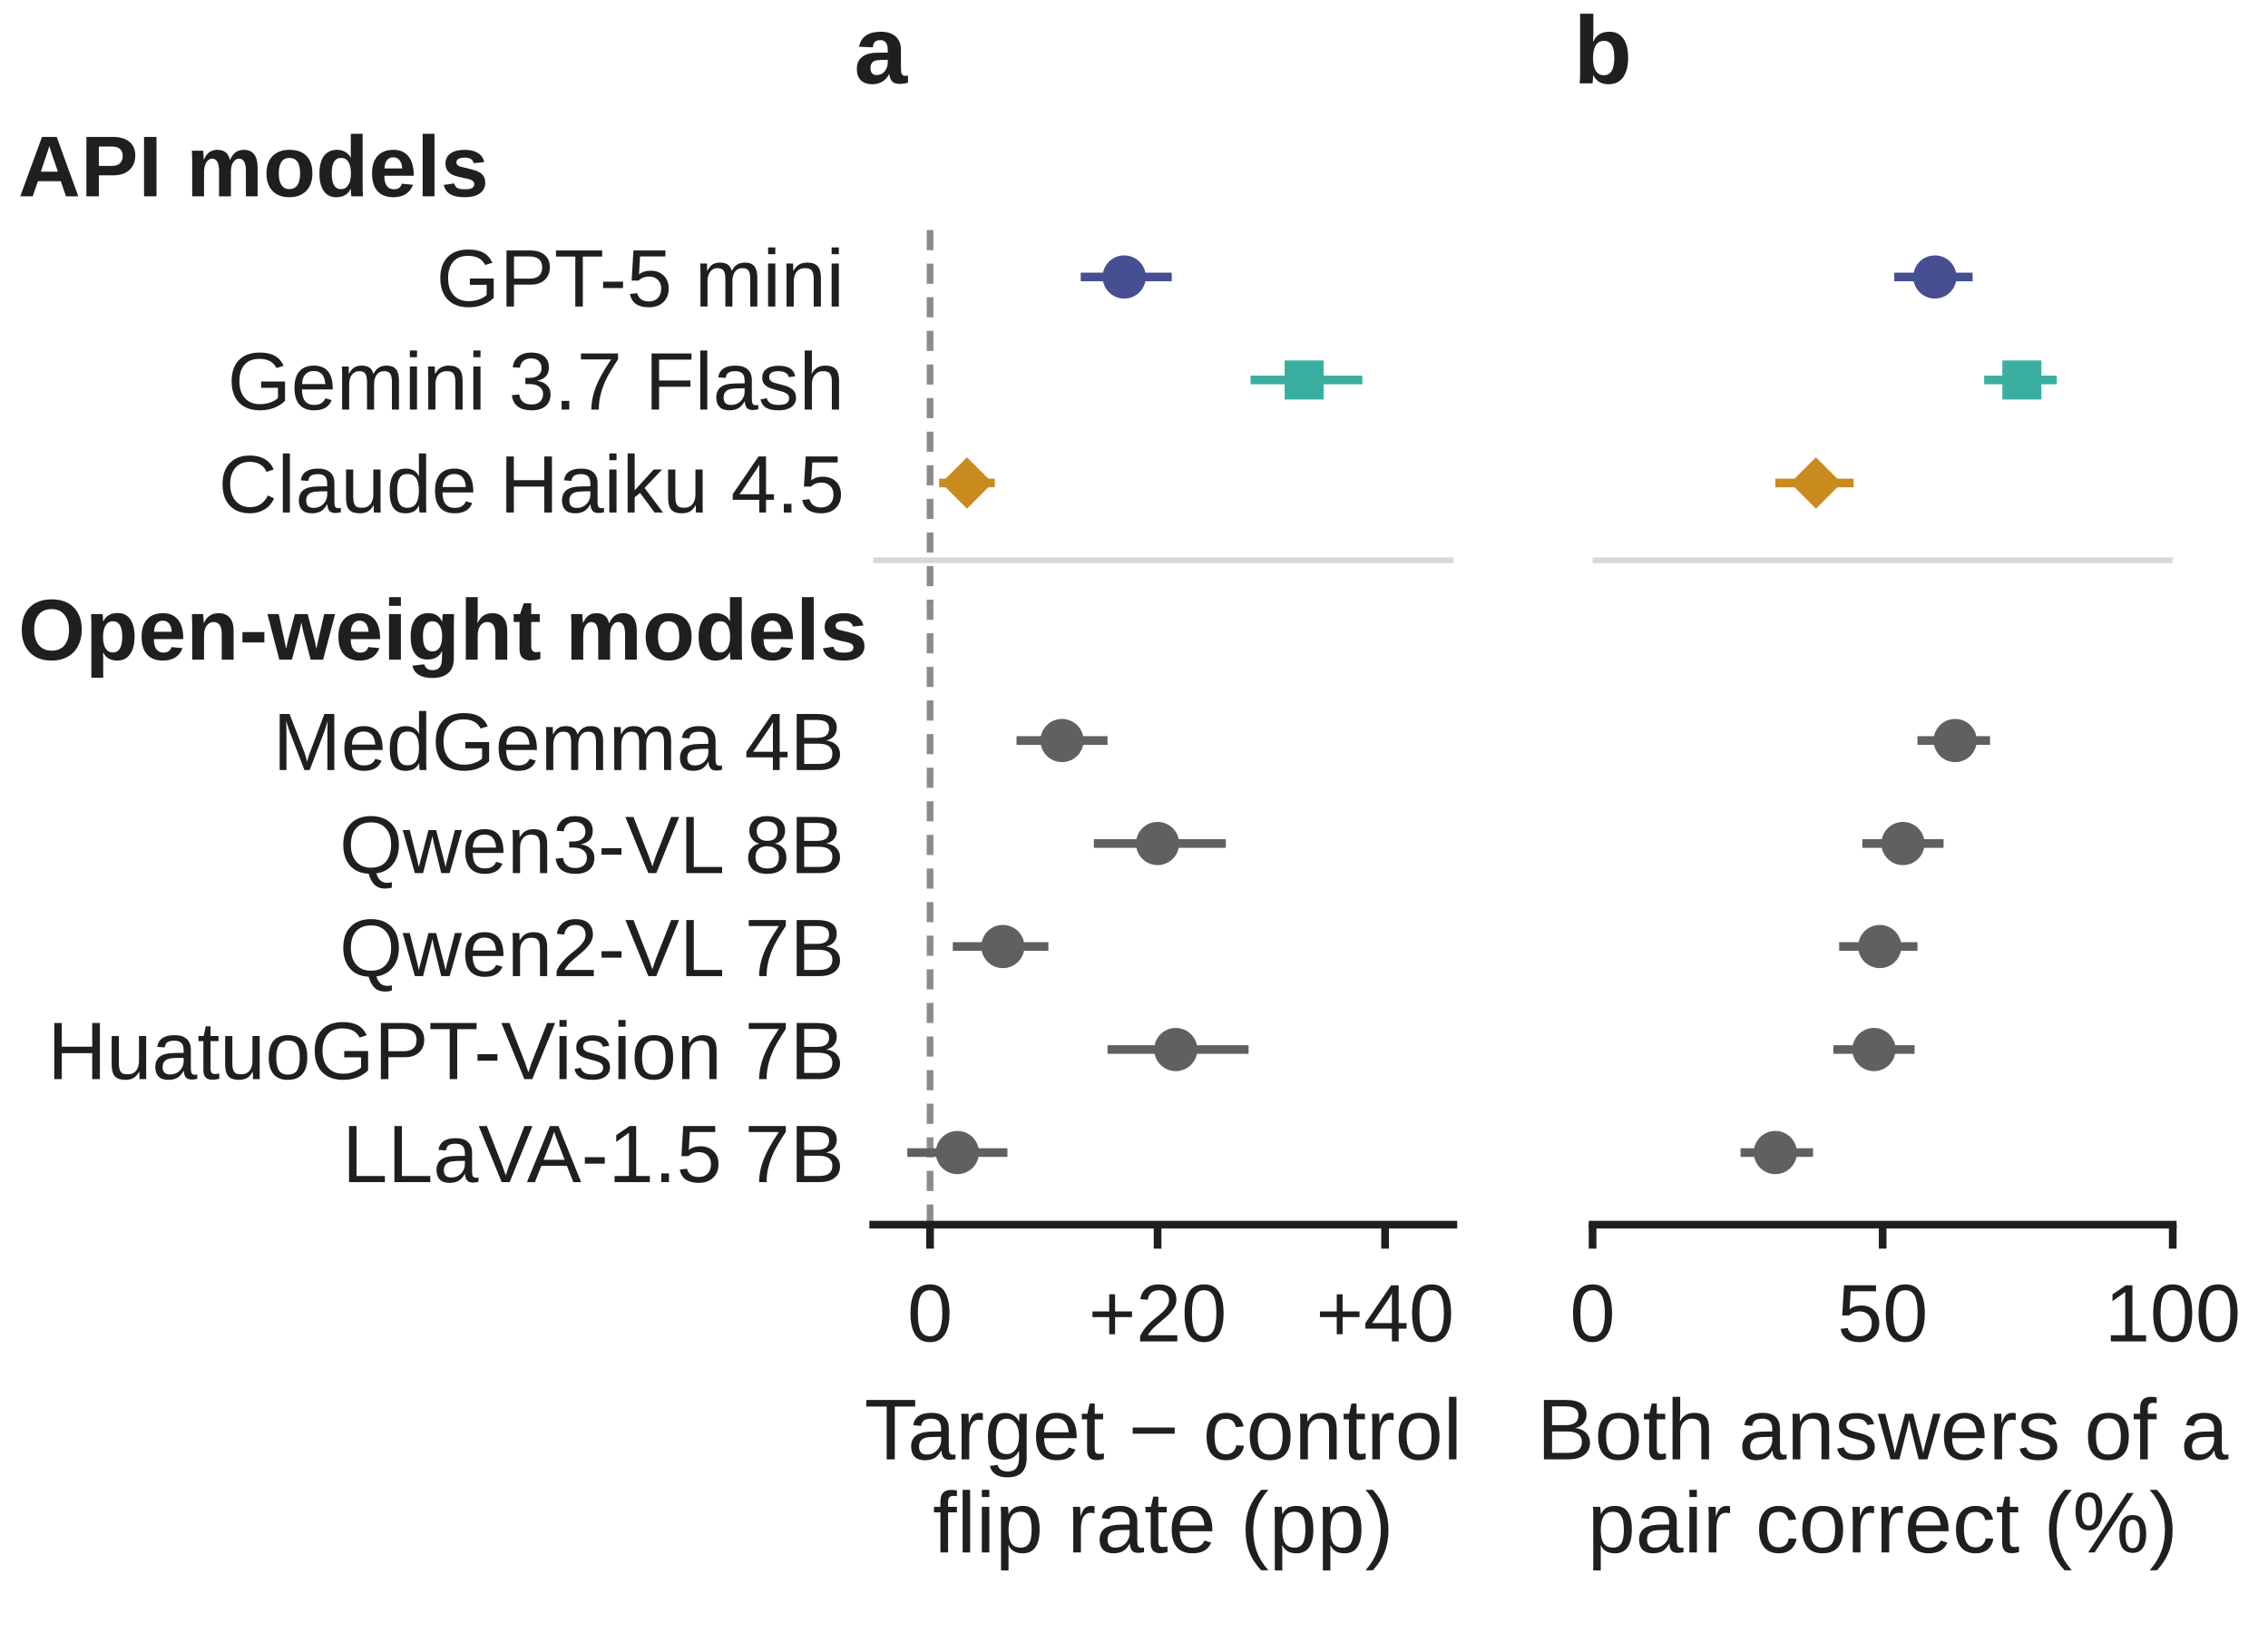
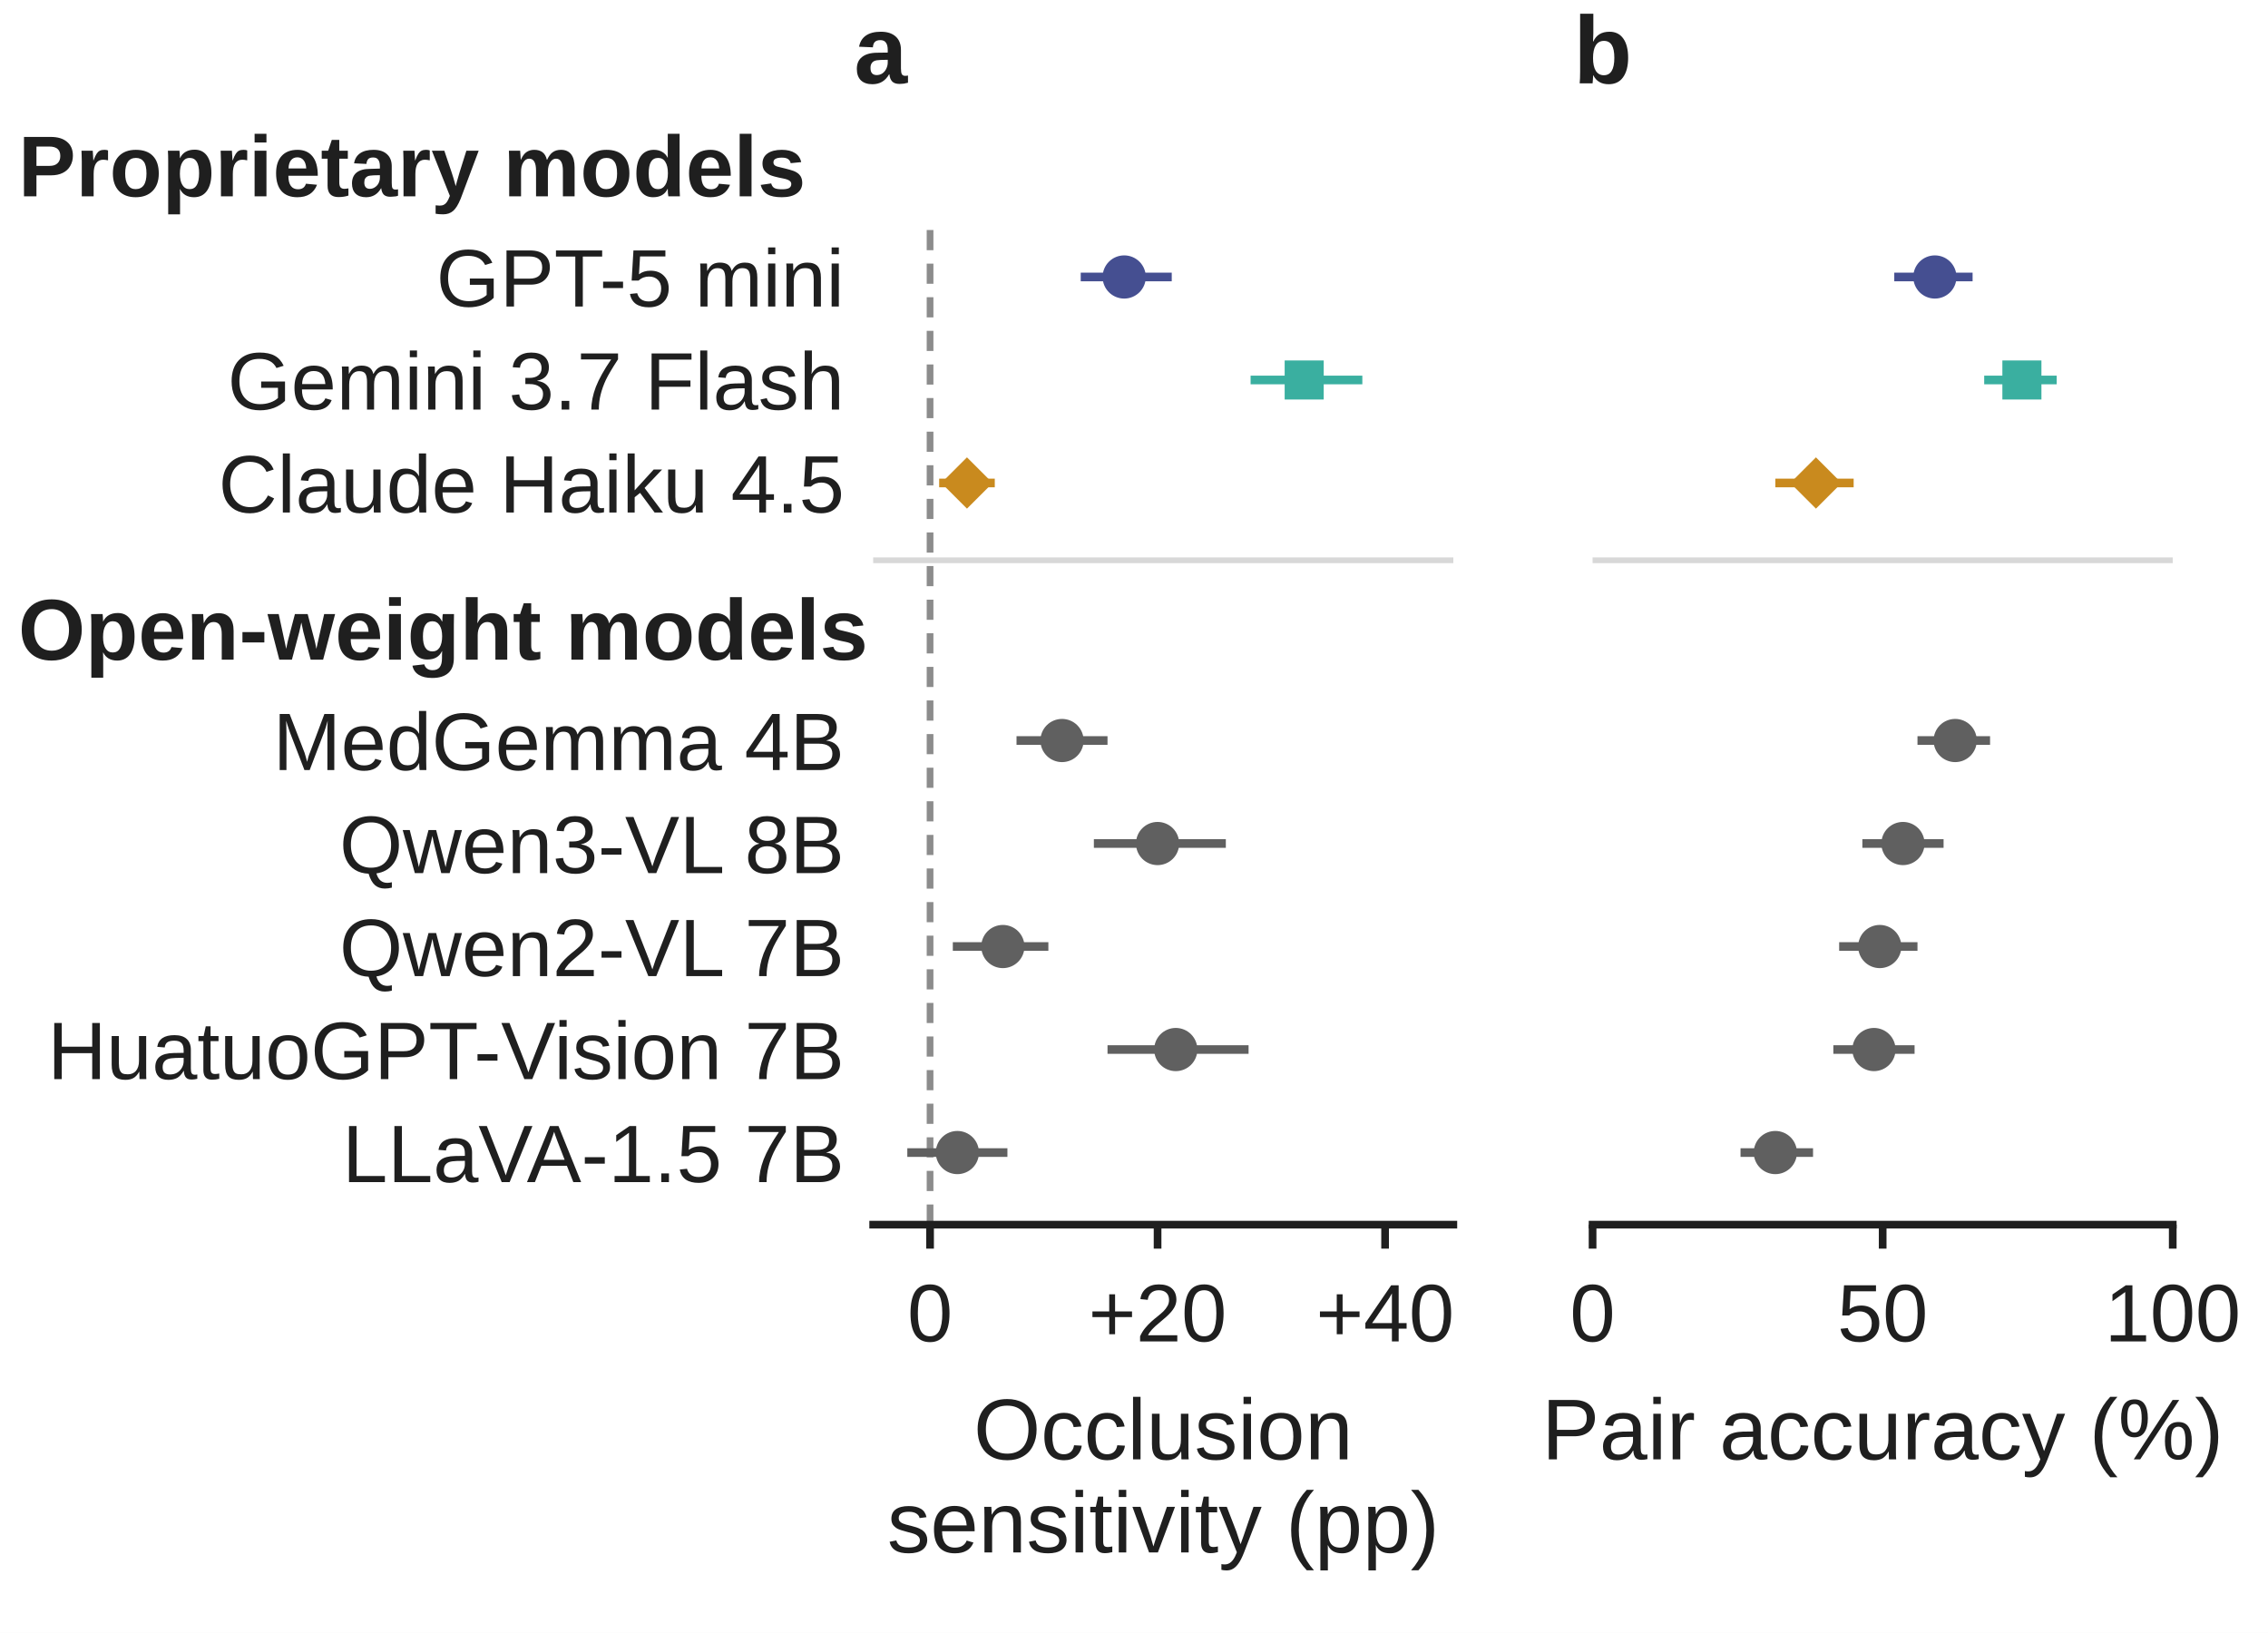
<svg xmlns="http://www.w3.org/2000/svg" xmlns:xlink="http://www.w3.org/1999/xlink" width="236.239pt" height="170.079pt" viewBox="0 0 236.239 170.079" version="1.1">
  <defs>
    <style type="text/css">*{stroke-linejoin: round; stroke-linecap: butt}</style>
  </defs>
  <g id="figure_1">
    <g id="patch_1">
      <path d="M 0 170.079  L 236.239 170.079  L 236.239 0  L 0 0  z " style="fill: #ffffff" />
    </g>
    <g id="axes_1">
      <g id="patch_2">
        <path d="M 90.952 127.559  L 151.383 127.559  L 151.383 12.756  L 90.952 12.756  z " style="fill: #ffffff" />
      </g>
      <g id="line2d_1">
-         <path d="M 90.952 58.355  L 151.383 58.355  " clip-path="url(#p3d16afc10f)" style="fill: none; stroke: #d8d8d8; stroke-width: 0.6; stroke-linecap: square" />
+         <path d="M 90.952 58.355  L 151.383 58.355  " clip-path="url(#pe8ab97f3f9)" style="fill: none; stroke: #d8d8d8; stroke-width: 0.6; stroke-linecap: square" />
      </g>
      <g id="line2d_2">
-         <path d="M 96.877 127.559  L 96.877 23.485  " clip-path="url(#p3d16afc10f)" style="fill: none; stroke-dasharray: 2.1,1.4; stroke-dashoffset: 0; stroke: #8c8c8c; stroke-width: 0.7" />
+         <path d="M 96.877 127.559  L 96.877 23.485  " clip-path="url(#pe8ab97f3f9)" style="fill: none; stroke-dasharray: 2.1,1.4; stroke-dashoffset: 0; stroke: #8c8c8c; stroke-width: 0.7" />
      </g>
      <g id="matplotlib.axis_1">
        <g id="xtick_1">
          <g id="line2d_3">
            <defs>
-               <path id="ma9630c8d2d" d="M 0 0  L 0 2.5  " style="stroke: #1f1f1f; stroke-width: 0.8" />
+               <path id="m4823d74851" d="M 0 0  L 0 2.5  " style="stroke: #1f1f1f; stroke-width: 0.8" />
            </defs>
            <g>
-               <use xlink:href="#ma9630c8d2d" x="96.877" y="127.559" style="fill: #1f1f1f; stroke: #1f1f1f; stroke-width: 0.8" />
+               <use xlink:href="#m4823d74851" x="96.877" y="127.559" style="fill: #1f1f1f; stroke: #1f1f1f; stroke-width: 0.8" />
            </g>
          </g>
          <g id="text_1">
            <text style="font-size: 8.5px; font-family: 'Arial', 'Helvetica', 'Liberation Sans', 'DejaVu Sans', sans-serif; text-anchor: middle; fill: #1f1f1f" x="96.877" y="139.719" transform="rotate(-0 96.87675 139.7189)">0</text>
          </g>
        </g>
        <g id="xtick_2">
          <g id="line2d_4">
            <g>
-               <use xlink:href="#ma9630c8d2d" x="120.575" y="127.559" style="fill: #1f1f1f; stroke: #1f1f1f; stroke-width: 0.8" />
+               <use xlink:href="#m4823d74851" x="120.575" y="127.559" style="fill: #1f1f1f; stroke: #1f1f1f; stroke-width: 0.8" />
            </g>
          </g>
          <g id="text_2">
            <text style="font-size: 8.5px; font-family: 'Arial', 'Helvetica', 'Liberation Sans', 'DejaVu Sans', sans-serif; text-anchor: middle; fill: #1f1f1f" x="120.575" y="139.719" transform="rotate(-0 120.5751 139.7189)">+20</text>
          </g>
        </g>
        <g id="xtick_3">
          <g id="line2d_5">
            <g>
-               <use xlink:href="#ma9630c8d2d" x="144.274" y="127.559" style="fill: #1f1f1f; stroke: #1f1f1f; stroke-width: 0.8" />
+               <use xlink:href="#m4823d74851" x="144.274" y="127.559" style="fill: #1f1f1f; stroke: #1f1f1f; stroke-width: 0.8" />
            </g>
          </g>
          <g id="text_3">
            <text style="font-size: 8.5px; font-family: 'Arial', 'Helvetica', 'Liberation Sans', 'DejaVu Sans', sans-serif; text-anchor: middle; fill: #1f1f1f" x="144.274" y="139.719" transform="rotate(-0 144.2735 139.7189)">+40</text>
          </g>
        </g>
        <g id="text_4">
-           <text style="font-size: 9px; font-family: 'Arial', 'Helvetica', 'Liberation Sans', 'DejaVu Sans', sans-serif; fill: #1f1f1f" transform="translate(90.0297 152.0048)">Target − control</text>
-           <text style="font-size: 9px; font-family: 'Arial', 'Helvetica', 'Liberation Sans', 'DejaVu Sans', sans-serif; fill: #1f1f1f" transform="translate(97.16009 161.699)">flip rate (pp)</text>
+           <text style="font-size: 9px; font-family: 'Arial', 'Helvetica', 'Liberation Sans', 'DejaVu Sans', sans-serif; fill: #1f1f1f" transform="translate(101.4105 152.0048)">Occlusion</text>
+           <text style="font-size: 9px; font-family: 'Arial', 'Helvetica', 'Liberation Sans', 'DejaVu Sans', sans-serif; fill: #1f1f1f" transform="translate(92.41119 161.699)">sensitivity (pp)</text>
        </g>
      </g>
      <g id="matplotlib.axis_2">
        <g id="ytick_1">
          <g id="line2d_6" />
          <g id="text_5">
            <text style="font-size: 8.5px; font-family: 'Arial', 'Helvetica', 'Liberation Sans', 'DejaVu Sans', sans-serif; text-anchor: end; fill: #1f1f1f" x="87.952" y="31.93" transform="rotate(-0 87.95216 31.92973)">GPT-5 mini</text>
          </g>
        </g>
        <g id="ytick_2">
          <g id="line2d_7" />
          <g id="text_6">
            <text style="font-size: 8.5px; font-family: 'Arial', 'Helvetica', 'Liberation Sans', 'DejaVu Sans', sans-serif; text-anchor: end; fill: #1f1f1f" x="87.952" y="42.659" transform="rotate(-0 87.95216 42.65899)">Gemini 3.7 Flash</text>
          </g>
        </g>
        <g id="ytick_3">
          <g id="line2d_8" />
          <g id="text_7">
            <text style="font-size: 8.5px; font-family: 'Arial', 'Helvetica', 'Liberation Sans', 'DejaVu Sans', sans-serif; text-anchor: end; fill: #1f1f1f" x="87.952" y="53.388" transform="rotate(-0 87.95216 53.38826)">Claude Haiku 4.5</text>
          </g>
        </g>
        <g id="ytick_4">
          <g id="line2d_9" />
          <g id="text_8">
            <text style="font-size: 8.5px; font-family: 'Arial', 'Helvetica', 'Liberation Sans', 'DejaVu Sans', sans-serif; text-anchor: end; fill: #1f1f1f" x="87.952" y="80.211" transform="rotate(-0 87.95216 80.21143)">MedGemma 4B</text>
          </g>
        </g>
        <g id="ytick_5">
          <g id="line2d_10" />
          <g id="text_9">
            <text style="font-size: 8.5px; font-family: 'Arial', 'Helvetica', 'Liberation Sans', 'DejaVu Sans', sans-serif; text-anchor: end; fill: #1f1f1f" x="87.952" y="90.941" transform="rotate(-0 87.95216 90.94069)">Qwen3-VL 8B</text>
          </g>
        </g>
        <g id="ytick_6">
          <g id="line2d_11" />
          <g id="text_10">
            <text style="font-size: 8.5px; font-family: 'Arial', 'Helvetica', 'Liberation Sans', 'DejaVu Sans', sans-serif; text-anchor: end; fill: #1f1f1f" x="87.952" y="101.67" transform="rotate(-0 87.95216 101.67)">Qwen2-VL 7B</text>
          </g>
        </g>
        <g id="ytick_7">
          <g id="line2d_12" />
          <g id="text_11">
            <text style="font-size: 8.5px; font-family: 'Arial', 'Helvetica', 'Liberation Sans', 'DejaVu Sans', sans-serif; text-anchor: end; fill: #1f1f1f" x="87.952" y="112.399" transform="rotate(-0 87.95216 112.3992)">HuatuoGPT-Vision 7B</text>
          </g>
        </g>
        <g id="ytick_8">
          <g id="line2d_13" />
          <g id="text_12">
            <text style="font-size: 8.5px; font-family: 'Arial', 'Helvetica', 'Liberation Sans', 'DejaVu Sans', sans-serif; text-anchor: end; fill: #1f1f1f" x="87.952" y="123.128" transform="rotate(-0 87.95216 123.1285)">LLaVA-1.5 7B</text>
          </g>
        </g>
      </g>
      <g id="patch_3">
        <path d="M 90.952 127.559  L 151.383 127.559  " style="fill: none; stroke: #1f1f1f; stroke-width: 0.8; stroke-linejoin: miter; stroke-linecap: square" />
      </g>
      <g id="line2d_14">
-         <path d="M 112.57 28.85  L 122.051 28.85  " clip-path="url(#p3d16afc10f)" style="fill: none; stroke: #454f91; stroke-width: 0.9" />
+         <path d="M 112.57 28.85  L 122.051 28.85  " clip-path="url(#pe8ab97f3f9)" style="fill: none; stroke: #454f91; stroke-width: 0.9" />
      </g>
      <g id="line2d_15">
-         <path d="M 130.264 39.579  L 141.904 39.579  " clip-path="url(#p3d16afc10f)" style="fill: none; stroke: #3aafa0; stroke-width: 0.9" />
+         <path d="M 130.264 39.579  L 141.904 39.579  " clip-path="url(#pe8ab97f3f9)" style="fill: none; stroke: #3aafa0; stroke-width: 0.9" />
      </g>
      <g id="line2d_16">
-         <path d="M 97.825 50.308  L 103.618 50.308  " clip-path="url(#p3d16afc10f)" style="fill: none; stroke: #c98a1e; stroke-width: 0.9" />
+         <path d="M 97.825 50.308  L 103.618 50.308  " clip-path="url(#pe8ab97f3f9)" style="fill: none; stroke: #c98a1e; stroke-width: 0.9" />
      </g>
      <g id="line2d_17">
-         <path d="M 105.882 77.132  L 115.361 77.132  " clip-path="url(#p3d16afc10f)" style="fill: none; stroke: #606060; stroke-width: 0.9" />
+         <path d="M 105.882 77.132  L 115.361 77.132  " clip-path="url(#pe8ab97f3f9)" style="fill: none; stroke: #606060; stroke-width: 0.9" />
      </g>
      <g id="line2d_18">
-         <path d="M 113.94 87.861  L 127.685 87.861  " clip-path="url(#p3d16afc10f)" style="fill: none; stroke: #606060; stroke-width: 0.9" />
+         <path d="M 113.94 87.861  L 127.685 87.861  " clip-path="url(#pe8ab97f3f9)" style="fill: none; stroke: #606060; stroke-width: 0.9" />
      </g>
      <g id="line2d_19">
-         <path d="M 99.247 98.59  L 109.2 98.59  " clip-path="url(#p3d16afc10f)" style="fill: none; stroke: #606060; stroke-width: 0.9" />
+         <path d="M 99.247 98.59  L 109.2 98.59  " clip-path="url(#pe8ab97f3f9)" style="fill: none; stroke: #606060; stroke-width: 0.9" />
      </g>
      <g id="line2d_20">
-         <path d="M 115.361 109.319  L 130.054 109.319  " clip-path="url(#p3d16afc10f)" style="fill: none; stroke: #606060; stroke-width: 0.9" />
+         <path d="M 115.361 109.319  L 130.054 109.319  " clip-path="url(#pe8ab97f3f9)" style="fill: none; stroke: #606060; stroke-width: 0.9" />
      </g>
      <g id="line2d_21">
-         <path d="M 94.507 120.049  L 104.934 120.049  " clip-path="url(#p3d16afc10f)" style="fill: none; stroke: #606060; stroke-width: 0.9" />
+         <path d="M 94.507 120.049  L 104.934 120.049  " clip-path="url(#pe8ab97f3f9)" style="fill: none; stroke: #606060; stroke-width: 0.9" />
      </g>
      <g id="text_13">
-         <text style="font-weight: 700; font-size: 9px; font-family: 'Arial', 'Helvetica', 'Liberation Sans', 'DejaVu Sans', sans-serif; text-anchor: start; fill: #1f1f1f" x="1.89" y="20.448" transform="rotate(-0 1.889915 20.44788)">API models</text>
+         <text style="font-weight: 700; font-size: 9px; font-family: 'Arial', 'Helvetica', 'Liberation Sans', 'DejaVu Sans', sans-serif; text-anchor: start; fill: #1f1f1f" x="1.89" y="20.448" transform="rotate(-0 1.889915 20.44788)">Proprietary models</text>
      </g>
      <g id="text_14">
        <text style="font-weight: 700; font-size: 9px; font-family: 'Arial', 'Helvetica', 'Liberation Sans', 'DejaVu Sans', sans-serif; text-anchor: start; fill: #1f1f1f" x="1.89" y="68.71" transform="rotate(-0 1.889915 68.70989)">Open-weight models</text>
      </g>
      <g id="text_15">
        <text style="font-weight: 700; font-size: 10px; font-family: 'Arial', 'Helvetica', 'Liberation Sans', 'DejaVu Sans', sans-serif; text-anchor: start; fill: #1f1f1f" x="88.952" y="8.681" transform="rotate(-0 88.95216 8.680906)">a</text>
      </g>
      <g id="line2d_22">
-         <path d="M 117.099 28.85  " clip-path="url(#p3d16afc10f)" style="fill: none" />
+         <path d="M 117.099 28.85  " clip-path="url(#pe8ab97f3f9)" style="fill: none" />
        <defs>
-           <path id="m5c3f1dee99" d="M 0 1.8  C 0.477 1.8 0.935 1.61 1.273 1.273  C 1.61 0.935 1.8 0.477 1.8 0  C 1.8 -0.477 1.61 -0.935 1.273 -1.273  C 0.935 -1.61 0.477 -1.8 0 -1.8  C -0.477 -1.8 -0.935 -1.61 -1.273 -1.273  C -1.61 -0.935 -1.8 -0.477 -1.8 0  C -1.8 0.477 -1.61 0.935 -1.273 1.273  C -0.935 1.61 -0.477 1.8 0 1.8  z " style="stroke: #454f91; stroke-width: 0.9" />
+           <path id="m2a25029b81" d="M 0 1.8  C 0.477 1.8 0.935 1.61 1.273 1.273  C 1.61 0.935 1.8 0.477 1.8 0  C 1.8 -0.477 1.61 -0.935 1.273 -1.273  C 0.935 -1.61 0.477 -1.8 0 -1.8  C -0.477 -1.8 -0.935 -1.61 -1.273 -1.273  C -1.61 -0.935 -1.8 -0.477 -1.8 0  C -1.8 0.477 -1.61 0.935 -1.273 1.273  C -0.935 1.61 -0.477 1.8 0 1.8  z " style="stroke: #454f91; stroke-width: 0.9" />
        </defs>
-         <g clip-path="url(#p3d16afc10f)">
-           <use xlink:href="#m5c3f1dee99" x="117.099" y="28.85" style="fill: #454f91; stroke: #454f91; stroke-width: 0.9" />
+         <g clip-path="url(#pe8ab97f3f9)">
+           <use xlink:href="#m2a25029b81" x="117.099" y="28.85" style="fill: #454f91; stroke: #454f91; stroke-width: 0.9" />
        </g>
      </g>
      <g id="line2d_23">
-         <path d="M 135.847 39.579  " clip-path="url(#p3d16afc10f)" style="fill: none" />
+         <path d="M 135.847 39.579  " clip-path="url(#pe8ab97f3f9)" style="fill: none" />
        <defs>
-           <path id="me82c0227f5" d="M -1.584 1.584  L 1.584 1.584  L 1.584 -1.584  L -1.584 -1.584  z " style="stroke: #3aafa0; stroke-width: 0.9; stroke-linejoin: miter" />
+           <path id="me856e77cad" d="M -1.584 1.584  L 1.584 1.584  L 1.584 -1.584  L -1.584 -1.584  z " style="stroke: #3aafa0; stroke-width: 0.9; stroke-linejoin: miter" />
        </defs>
-         <g clip-path="url(#p3d16afc10f)">
-           <use xlink:href="#me82c0227f5" x="135.847" y="39.579" style="fill: #3aafa0; stroke: #3aafa0; stroke-width: 0.9; stroke-linejoin: miter" />
+         <g clip-path="url(#pe8ab97f3f9)">
+           <use xlink:href="#me856e77cad" x="135.847" y="39.579" style="fill: #3aafa0; stroke: #3aafa0; stroke-width: 0.9; stroke-linejoin: miter" />
        </g>
      </g>
      <g id="line2d_24">
-         <path d="M 100.721 50.308  " clip-path="url(#p3d16afc10f)" style="fill: none" />
+         <path d="M 100.721 50.308  " clip-path="url(#pe8ab97f3f9)" style="fill: none" />
        <defs>
-           <path id="m1a7fce66d2" d="M -0 2.036  L 2.036 0  L 0 -2.036  L -2.036 -0  z " style="stroke: #c98a1e; stroke-width: 0.9; stroke-linejoin: miter" />
+           <path id="m7567c3e275" d="M -0 2.036  L 2.036 0  L 0 -2.036  L -2.036 -0  z " style="stroke: #c98a1e; stroke-width: 0.9; stroke-linejoin: miter" />
        </defs>
-         <g clip-path="url(#p3d16afc10f)">
-           <use xlink:href="#m1a7fce66d2" x="100.721" y="50.308" style="fill: #c98a1e; stroke: #c98a1e; stroke-width: 0.9; stroke-linejoin: miter" />
+         <g clip-path="url(#pe8ab97f3f9)">
+           <use xlink:href="#m7567c3e275" x="100.721" y="50.308" style="fill: #c98a1e; stroke: #c98a1e; stroke-width: 0.9; stroke-linejoin: miter" />
        </g>
      </g>
      <g id="line2d_25">
-         <path d="M 110.622 77.132  " clip-path="url(#p3d16afc10f)" style="fill: none" />
+         <path d="M 110.622 77.132  " clip-path="url(#pe8ab97f3f9)" style="fill: none" />
        <defs>
-           <path id="m2b9defa9c3" d="M 0 1.8  C 0.477 1.8 0.935 1.61 1.273 1.273  C 1.61 0.935 1.8 0.477 1.8 0  C 1.8 -0.477 1.61 -0.935 1.273 -1.273  C 0.935 -1.61 0.477 -1.8 0 -1.8  C -0.477 -1.8 -0.935 -1.61 -1.273 -1.273  C -1.61 -0.935 -1.8 -0.477 -1.8 0  C -1.8 0.477 -1.61 0.935 -1.273 1.273  C -0.935 1.61 -0.477 1.8 0 1.8  z " style="stroke: #606060; stroke-width: 0.9" />
+           <path id="mbe5797a59d" d="M 0 1.8  C 0.477 1.8 0.935 1.61 1.273 1.273  C 1.61 0.935 1.8 0.477 1.8 0  C 1.8 -0.477 1.61 -0.935 1.273 -1.273  C 0.935 -1.61 0.477 -1.8 0 -1.8  C -0.477 -1.8 -0.935 -1.61 -1.273 -1.273  C -1.61 -0.935 -1.8 -0.477 -1.8 0  C -1.8 0.477 -1.61 0.935 -1.273 1.273  C -0.935 1.61 -0.477 1.8 0 1.8  z " style="stroke: #606060; stroke-width: 0.9" />
        </defs>
-         <g clip-path="url(#p3d16afc10f)">
-           <use xlink:href="#m2b9defa9c3" x="110.622" y="77.132" style="fill: #606060; stroke: #606060; stroke-width: 0.9" />
+         <g clip-path="url(#pe8ab97f3f9)">
+           <use xlink:href="#mbe5797a59d" x="110.622" y="77.132" style="fill: #606060; stroke: #606060; stroke-width: 0.9" />
        </g>
      </g>
      <g id="line2d_26">
-         <path d="M 120.575 87.861  " clip-path="url(#p3d16afc10f)" style="fill: none" />
-         <g clip-path="url(#p3d16afc10f)">
-           <use xlink:href="#m2b9defa9c3" x="120.575" y="87.861" style="fill: #606060; stroke: #606060; stroke-width: 0.9" />
+         <path d="M 120.575 87.861  " clip-path="url(#pe8ab97f3f9)" style="fill: none" />
+         <g clip-path="url(#pe8ab97f3f9)">
+           <use xlink:href="#mbe5797a59d" x="120.575" y="87.861" style="fill: #606060; stroke: #606060; stroke-width: 0.9" />
        </g>
      </g>
      <g id="line2d_27">
-         <path d="M 104.46 98.59  " clip-path="url(#p3d16afc10f)" style="fill: none" />
-         <g clip-path="url(#p3d16afc10f)">
-           <use xlink:href="#m2b9defa9c3" x="104.46" y="98.59" style="fill: #606060; stroke: #606060; stroke-width: 0.9" />
+         <path d="M 104.46 98.59  " clip-path="url(#pe8ab97f3f9)" style="fill: none" />
+         <g clip-path="url(#pe8ab97f3f9)">
+           <use xlink:href="#mbe5797a59d" x="104.46" y="98.59" style="fill: #606060; stroke: #606060; stroke-width: 0.9" />
        </g>
      </g>
      <g id="line2d_28">
-         <path d="M 122.471 109.319  " clip-path="url(#p3d16afc10f)" style="fill: none" />
-         <g clip-path="url(#p3d16afc10f)">
-           <use xlink:href="#m2b9defa9c3" x="122.471" y="109.319" style="fill: #606060; stroke: #606060; stroke-width: 0.9" />
+         <path d="M 122.471 109.319  " clip-path="url(#pe8ab97f3f9)" style="fill: none" />
+         <g clip-path="url(#pe8ab97f3f9)">
+           <use xlink:href="#mbe5797a59d" x="122.471" y="109.319" style="fill: #606060; stroke: #606060; stroke-width: 0.9" />
        </g>
      </g>
      <g id="line2d_29">
-         <path d="M 99.721 120.049  " clip-path="url(#p3d16afc10f)" style="fill: none" />
-         <g clip-path="url(#p3d16afc10f)">
-           <use xlink:href="#m2b9defa9c3" x="99.721" y="120.049" style="fill: #606060; stroke: #606060; stroke-width: 0.9" />
+         <path d="M 99.721 120.049  " clip-path="url(#pe8ab97f3f9)" style="fill: none" />
+         <g clip-path="url(#pe8ab97f3f9)">
+           <use xlink:href="#mbe5797a59d" x="99.721" y="120.049" style="fill: #606060; stroke: #606060; stroke-width: 0.9" />
        </g>
      </g>
    </g>
    <g id="axes_2">
      <g id="patch_4">
        <path d="M 165.886 127.559  L 226.317 127.559  L 226.317 12.756  L 165.886 12.756  z " style="fill: #ffffff" />
      </g>
      <g id="line2d_30">
-         <path d="M 165.886 58.355  L 226.317 58.355  " clip-path="url(#p85ce9fd131)" style="fill: none; stroke: #d8d8d8; stroke-width: 0.6; stroke-linecap: square" />
+         <path d="M 165.886 58.355  L 226.317 58.355  " clip-path="url(#pf50682c9d7)" style="fill: none; stroke: #d8d8d8; stroke-width: 0.6; stroke-linecap: square" />
      </g>
      <g id="matplotlib.axis_3">
        <g id="xtick_4">
          <g id="line2d_31">
            <g>
-               <use xlink:href="#ma9630c8d2d" x="165.886" y="127.559" style="fill: #1f1f1f; stroke: #1f1f1f; stroke-width: 0.8" />
+               <use xlink:href="#m4823d74851" x="165.886" y="127.559" style="fill: #1f1f1f; stroke: #1f1f1f; stroke-width: 0.8" />
            </g>
          </g>
          <g id="text_16">
            <text style="font-size: 8.5px; font-family: 'Arial', 'Helvetica', 'Liberation Sans', 'DejaVu Sans', sans-serif; text-anchor: middle; fill: #1f1f1f" x="165.886" y="139.719" transform="rotate(-0 165.8864 139.7189)">0</text>
          </g>
        </g>
        <g id="xtick_5">
          <g id="line2d_32">
            <g>
-               <use xlink:href="#ma9630c8d2d" x="196.102" y="127.559" style="fill: #1f1f1f; stroke: #1f1f1f; stroke-width: 0.8" />
+               <use xlink:href="#m4823d74851" x="196.102" y="127.559" style="fill: #1f1f1f; stroke: #1f1f1f; stroke-width: 0.8" />
            </g>
          </g>
          <g id="text_17">
            <text style="font-size: 8.5px; font-family: 'Arial', 'Helvetica', 'Liberation Sans', 'DejaVu Sans', sans-serif; text-anchor: middle; fill: #1f1f1f" x="196.102" y="139.719" transform="rotate(-0 196.1019 139.7189)">50</text>
          </g>
        </g>
        <g id="xtick_6">
          <g id="line2d_33">
            <g>
-               <use xlink:href="#ma9630c8d2d" x="226.317" y="127.559" style="fill: #1f1f1f; stroke: #1f1f1f; stroke-width: 0.8" />
+               <use xlink:href="#m4823d74851" x="226.317" y="127.559" style="fill: #1f1f1f; stroke: #1f1f1f; stroke-width: 0.8" />
            </g>
          </g>
          <g id="text_18">
            <text style="font-size: 8.5px; font-family: 'Arial', 'Helvetica', 'Liberation Sans', 'DejaVu Sans', sans-serif; text-anchor: middle; fill: #1f1f1f" x="226.317" y="139.719" transform="rotate(-0 226.3173 139.7189)">100</text>
          </g>
        </g>
        <g id="text_19">
-           <text style="font-size: 9px; font-family: 'Arial', 'Helvetica', 'Liberation Sans', 'DejaVu Sans', sans-serif; fill: #1f1f1f" transform="translate(160.0843 152.0048)">Both answers of a</text>
-           <text style="font-size: 9px; font-family: 'Arial', 'Helvetica', 'Liberation Sans', 'DejaVu Sans', sans-serif; fill: #1f1f1f" transform="translate(165.3486 161.699)">pair correct (%)</text>
+           <text style="font-size: 9px; font-family: 'Arial', 'Helvetica', 'Liberation Sans', 'DejaVu Sans', sans-serif; text-anchor: middle; fill: #1f1f1f" x="196.102" y="152.005" transform="rotate(-0 196.1019 152.0048)">Pair accuracy (%)</text>
        </g>
      </g>
      <g id="matplotlib.axis_4">
        <g id="ytick_9">
          <g id="line2d_34" />
        </g>
        <g id="ytick_10">
          <g id="line2d_35" />
        </g>
        <g id="ytick_11">
          <g id="line2d_36" />
        </g>
        <g id="ytick_12">
          <g id="line2d_37" />
        </g>
        <g id="ytick_13">
          <g id="line2d_38" />
        </g>
        <g id="ytick_14">
          <g id="line2d_39" />
        </g>
        <g id="ytick_15">
          <g id="line2d_40" />
        </g>
        <g id="ytick_16">
          <g id="line2d_41" />
        </g>
      </g>
      <g id="patch_5">
        <path d="M 165.886 127.559  L 226.317 127.559  " style="fill: none; stroke: #1f1f1f; stroke-width: 0.8; stroke-linejoin: miter; stroke-linecap: square" />
      </g>
      <g id="line2d_42">
-         <path d="M 197.31 28.85  L 205.469 28.85  " clip-path="url(#p85ce9fd131)" style="fill: none; stroke: #454f91; stroke-width: 0.9" />
+         <path d="M 197.31 28.85  L 205.469 28.85  " clip-path="url(#pf50682c9d7)" style="fill: none; stroke: #454f91; stroke-width: 0.9" />
      </g>
      <g id="line2d_43">
-         <path d="M 206.677 39.579  L 214.231 39.579  " clip-path="url(#p85ce9fd131)" style="fill: none; stroke: #3aafa0; stroke-width: 0.9" />
+         <path d="M 206.677 39.579  L 214.231 39.579  " clip-path="url(#pf50682c9d7)" style="fill: none; stroke: #3aafa0; stroke-width: 0.9" />
      </g>
      <g id="line2d_44">
-         <path d="M 184.922 50.308  L 193.08 50.308  " clip-path="url(#p85ce9fd131)" style="fill: none; stroke: #c98a1e; stroke-width: 0.9" />
+         <path d="M 184.922 50.308  L 193.08 50.308  " clip-path="url(#pf50682c9d7)" style="fill: none; stroke: #c98a1e; stroke-width: 0.9" />
      </g>
      <g id="line2d_45">
-         <path d="M 199.728 77.132  L 207.289 77.132  " clip-path="url(#p85ce9fd131)" style="fill: none; stroke: #606060; stroke-width: 0.9" />
+         <path d="M 199.728 77.132  L 207.289 77.132  " clip-path="url(#pf50682c9d7)" style="fill: none; stroke: #606060; stroke-width: 0.9" />
      </g>
      <g id="line2d_46">
-         <path d="M 193.987 87.861  L 202.447 87.861  " clip-path="url(#p85ce9fd131)" style="fill: none; stroke: #606060; stroke-width: 0.9" />
+         <path d="M 193.987 87.861  L 202.447 87.861  " clip-path="url(#pf50682c9d7)" style="fill: none; stroke: #606060; stroke-width: 0.9" />
      </g>
      <g id="line2d_47">
-         <path d="M 191.57 98.59  L 199.728 98.59  " clip-path="url(#p85ce9fd131)" style="fill: none; stroke: #606060; stroke-width: 0.9" />
+         <path d="M 191.57 98.59  L 199.728 98.59  " clip-path="url(#pf50682c9d7)" style="fill: none; stroke: #606060; stroke-width: 0.9" />
      </g>
      <g id="line2d_48">
-         <path d="M 190.965 109.319  L 199.426 109.319  " clip-path="url(#p85ce9fd131)" style="fill: none; stroke: #606060; stroke-width: 0.9" />
+         <path d="M 190.965 109.319  L 199.426 109.319  " clip-path="url(#pf50682c9d7)" style="fill: none; stroke: #606060; stroke-width: 0.9" />
      </g>
      <g id="line2d_49">
-         <path d="M 181.296 120.049  L 188.85 120.049  " clip-path="url(#p85ce9fd131)" style="fill: none; stroke: #606060; stroke-width: 0.9" />
+         <path d="M 181.296 120.049  L 188.85 120.049  " clip-path="url(#pf50682c9d7)" style="fill: none; stroke: #606060; stroke-width: 0.9" />
      </g>
      <g id="text_20">
        <text style="font-weight: 700; font-size: 10px; font-family: 'Arial', 'Helvetica', 'Liberation Sans', 'DejaVu Sans', sans-serif; text-anchor: start; fill: #1f1f1f" x="163.886" y="8.681" transform="rotate(-0 163.8864 8.680906)">b</text>
      </g>
      <g id="line2d_50">
-         <path d="M 201.541 28.85  " clip-path="url(#p85ce9fd131)" style="fill: none" />
-         <g clip-path="url(#p85ce9fd131)">
-           <use xlink:href="#m5c3f1dee99" x="201.541" y="28.85" style="fill: #454f91; stroke: #454f91; stroke-width: 0.9" />
+         <path d="M 201.541 28.85  " clip-path="url(#pf50682c9d7)" style="fill: none" />
+         <g clip-path="url(#pf50682c9d7)">
+           <use xlink:href="#m2a25029b81" x="201.541" y="28.85" style="fill: #454f91; stroke: #454f91; stroke-width: 0.9" />
        </g>
      </g>
      <g id="line2d_51">
-         <path d="M 210.605 39.579  " clip-path="url(#p85ce9fd131)" style="fill: none" />
-         <g clip-path="url(#p85ce9fd131)">
-           <use xlink:href="#me82c0227f5" x="210.605" y="39.579" style="fill: #3aafa0; stroke: #3aafa0; stroke-width: 0.9; stroke-linejoin: miter" />
+         <path d="M 210.605 39.579  " clip-path="url(#pf50682c9d7)" style="fill: none" />
+         <g clip-path="url(#pf50682c9d7)">
+           <use xlink:href="#me856e77cad" x="210.605" y="39.579" style="fill: #3aafa0; stroke: #3aafa0; stroke-width: 0.9; stroke-linejoin: miter" />
        </g>
      </g>
      <g id="line2d_52">
-         <path d="M 189.152 50.308  " clip-path="url(#p85ce9fd131)" style="fill: none" />
-         <g clip-path="url(#p85ce9fd131)">
-           <use xlink:href="#m1a7fce66d2" x="189.152" y="50.308" style="fill: #c98a1e; stroke: #c98a1e; stroke-width: 0.9; stroke-linejoin: miter" />
+         <path d="M 189.152 50.308  " clip-path="url(#pf50682c9d7)" style="fill: none" />
+         <g clip-path="url(#pf50682c9d7)">
+           <use xlink:href="#m7567c3e275" x="189.152" y="50.308" style="fill: #c98a1e; stroke: #c98a1e; stroke-width: 0.9; stroke-linejoin: miter" />
        </g>
      </g>
      <g id="line2d_53">
-         <path d="M 203.656 77.132  " clip-path="url(#p85ce9fd131)" style="fill: none" />
-         <g clip-path="url(#p85ce9fd131)">
-           <use xlink:href="#m2b9defa9c3" x="203.656" y="77.132" style="fill: #606060; stroke: #606060; stroke-width: 0.9" />
+         <path d="M 203.656 77.132  " clip-path="url(#pf50682c9d7)" style="fill: none" />
+         <g clip-path="url(#pf50682c9d7)">
+           <use xlink:href="#mbe5797a59d" x="203.656" y="77.132" style="fill: #606060; stroke: #606060; stroke-width: 0.9" />
        </g>
      </g>
      <g id="line2d_54">
-         <path d="M 198.217 87.861  " clip-path="url(#p85ce9fd131)" style="fill: none" />
-         <g clip-path="url(#p85ce9fd131)">
-           <use xlink:href="#m2b9defa9c3" x="198.217" y="87.861" style="fill: #606060; stroke: #606060; stroke-width: 0.9" />
+         <path d="M 198.217 87.861  " clip-path="url(#pf50682c9d7)" style="fill: none" />
+         <g clip-path="url(#pf50682c9d7)">
+           <use xlink:href="#mbe5797a59d" x="198.217" y="87.861" style="fill: #606060; stroke: #606060; stroke-width: 0.9" />
        </g>
      </g>
      <g id="line2d_55">
-         <path d="M 195.8 98.59  " clip-path="url(#p85ce9fd131)" style="fill: none" />
-         <g clip-path="url(#p85ce9fd131)">
-           <use xlink:href="#m2b9defa9c3" x="195.8" y="98.59" style="fill: #606060; stroke: #606060; stroke-width: 0.9" />
+         <path d="M 195.8 98.59  " clip-path="url(#pf50682c9d7)" style="fill: none" />
+         <g clip-path="url(#pf50682c9d7)">
+           <use xlink:href="#mbe5797a59d" x="195.8" y="98.59" style="fill: #606060; stroke: #606060; stroke-width: 0.9" />
        </g>
      </g>
      <g id="line2d_56">
-         <path d="M 195.195 109.319  " clip-path="url(#p85ce9fd131)" style="fill: none" />
-         <g clip-path="url(#p85ce9fd131)">
-           <use xlink:href="#m2b9defa9c3" x="195.195" y="109.319" style="fill: #606060; stroke: #606060; stroke-width: 0.9" />
+         <path d="M 195.195 109.319  " clip-path="url(#pf50682c9d7)" style="fill: none" />
+         <g clip-path="url(#pf50682c9d7)">
+           <use xlink:href="#mbe5797a59d" x="195.195" y="109.319" style="fill: #606060; stroke: #606060; stroke-width: 0.9" />
        </g>
      </g>
      <g id="line2d_57">
-         <path d="M 184.922 120.049  " clip-path="url(#p85ce9fd131)" style="fill: none" />
-         <g clip-path="url(#p85ce9fd131)">
-           <use xlink:href="#m2b9defa9c3" x="184.922" y="120.049" style="fill: #606060; stroke: #606060; stroke-width: 0.9" />
+         <path d="M 184.922 120.049  " clip-path="url(#pf50682c9d7)" style="fill: none" />
+         <g clip-path="url(#pf50682c9d7)">
+           <use xlink:href="#mbe5797a59d" x="184.922" y="120.049" style="fill: #606060; stroke: #606060; stroke-width: 0.9" />
        </g>
      </g>
    </g>
  </g>
  <defs>
-     <clipPath id="p3d16afc10f">
+     <clipPath id="pe8ab97f3f9">
      <rect x="90.952" y="12.756" width="60.431" height="114.803" />
    </clipPath>
-     <clipPath id="p85ce9fd131">
+     <clipPath id="pf50682c9d7">
      <rect x="165.886" y="12.756" width="60.431" height="114.803" />
    </clipPath>
  </defs>
</svg>
